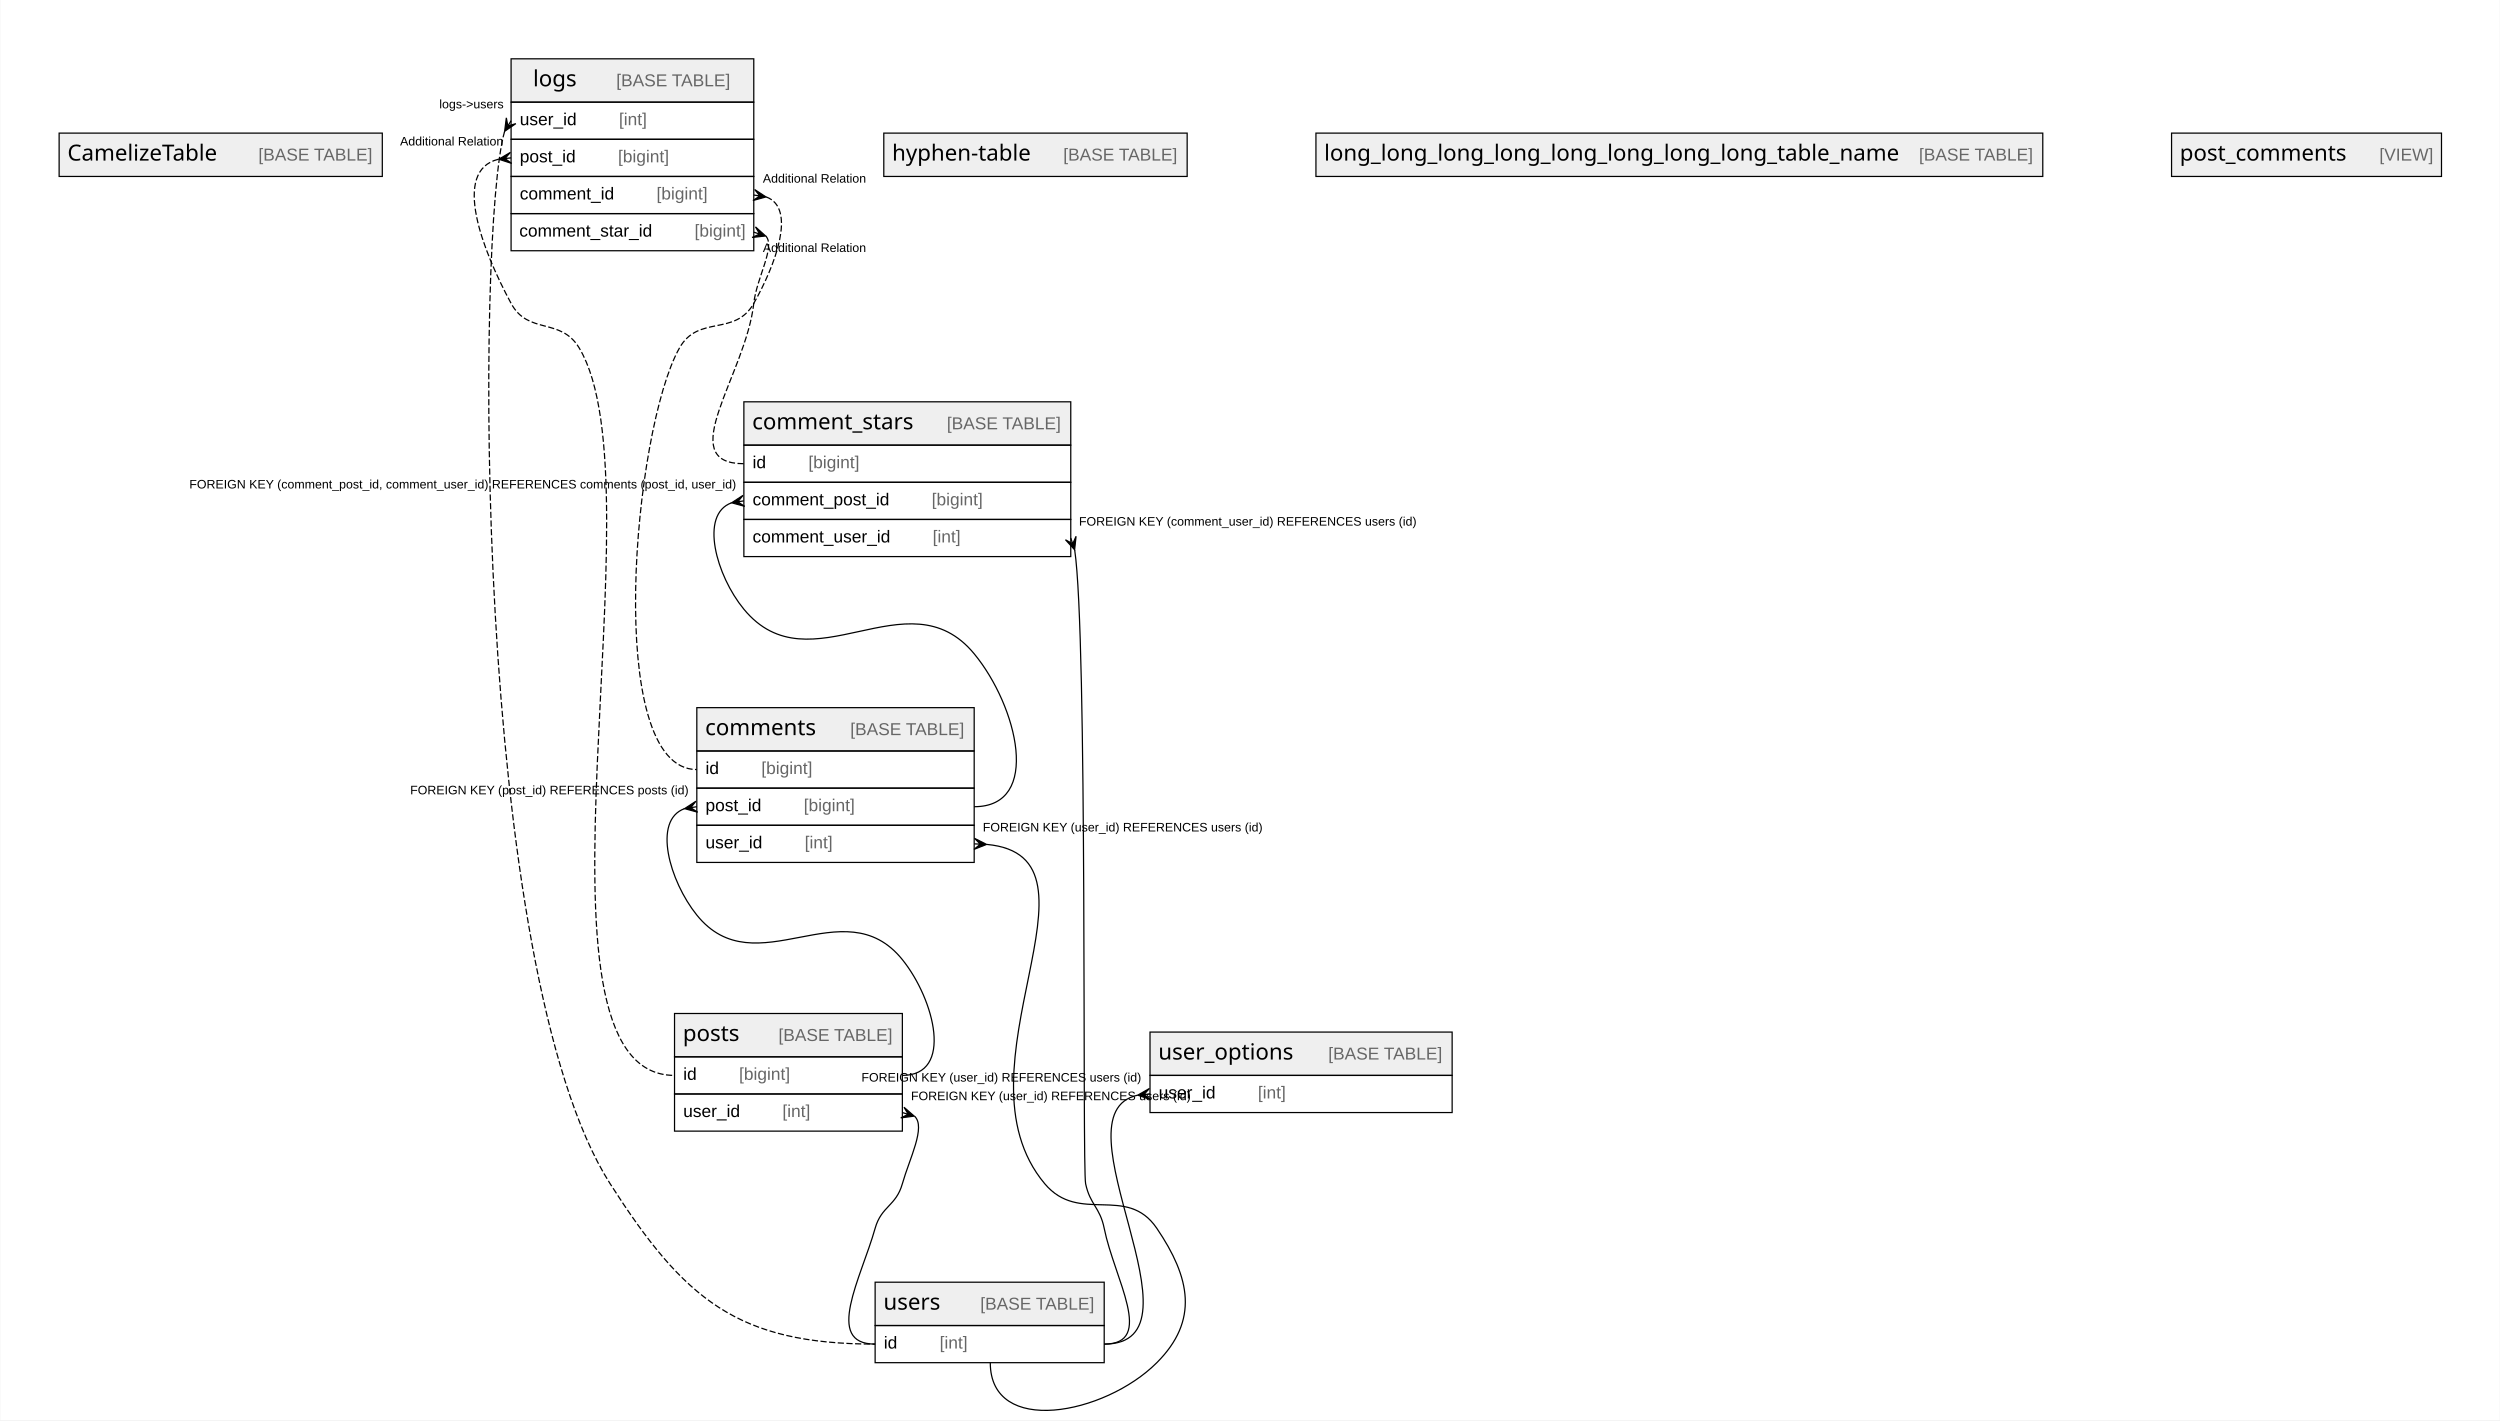
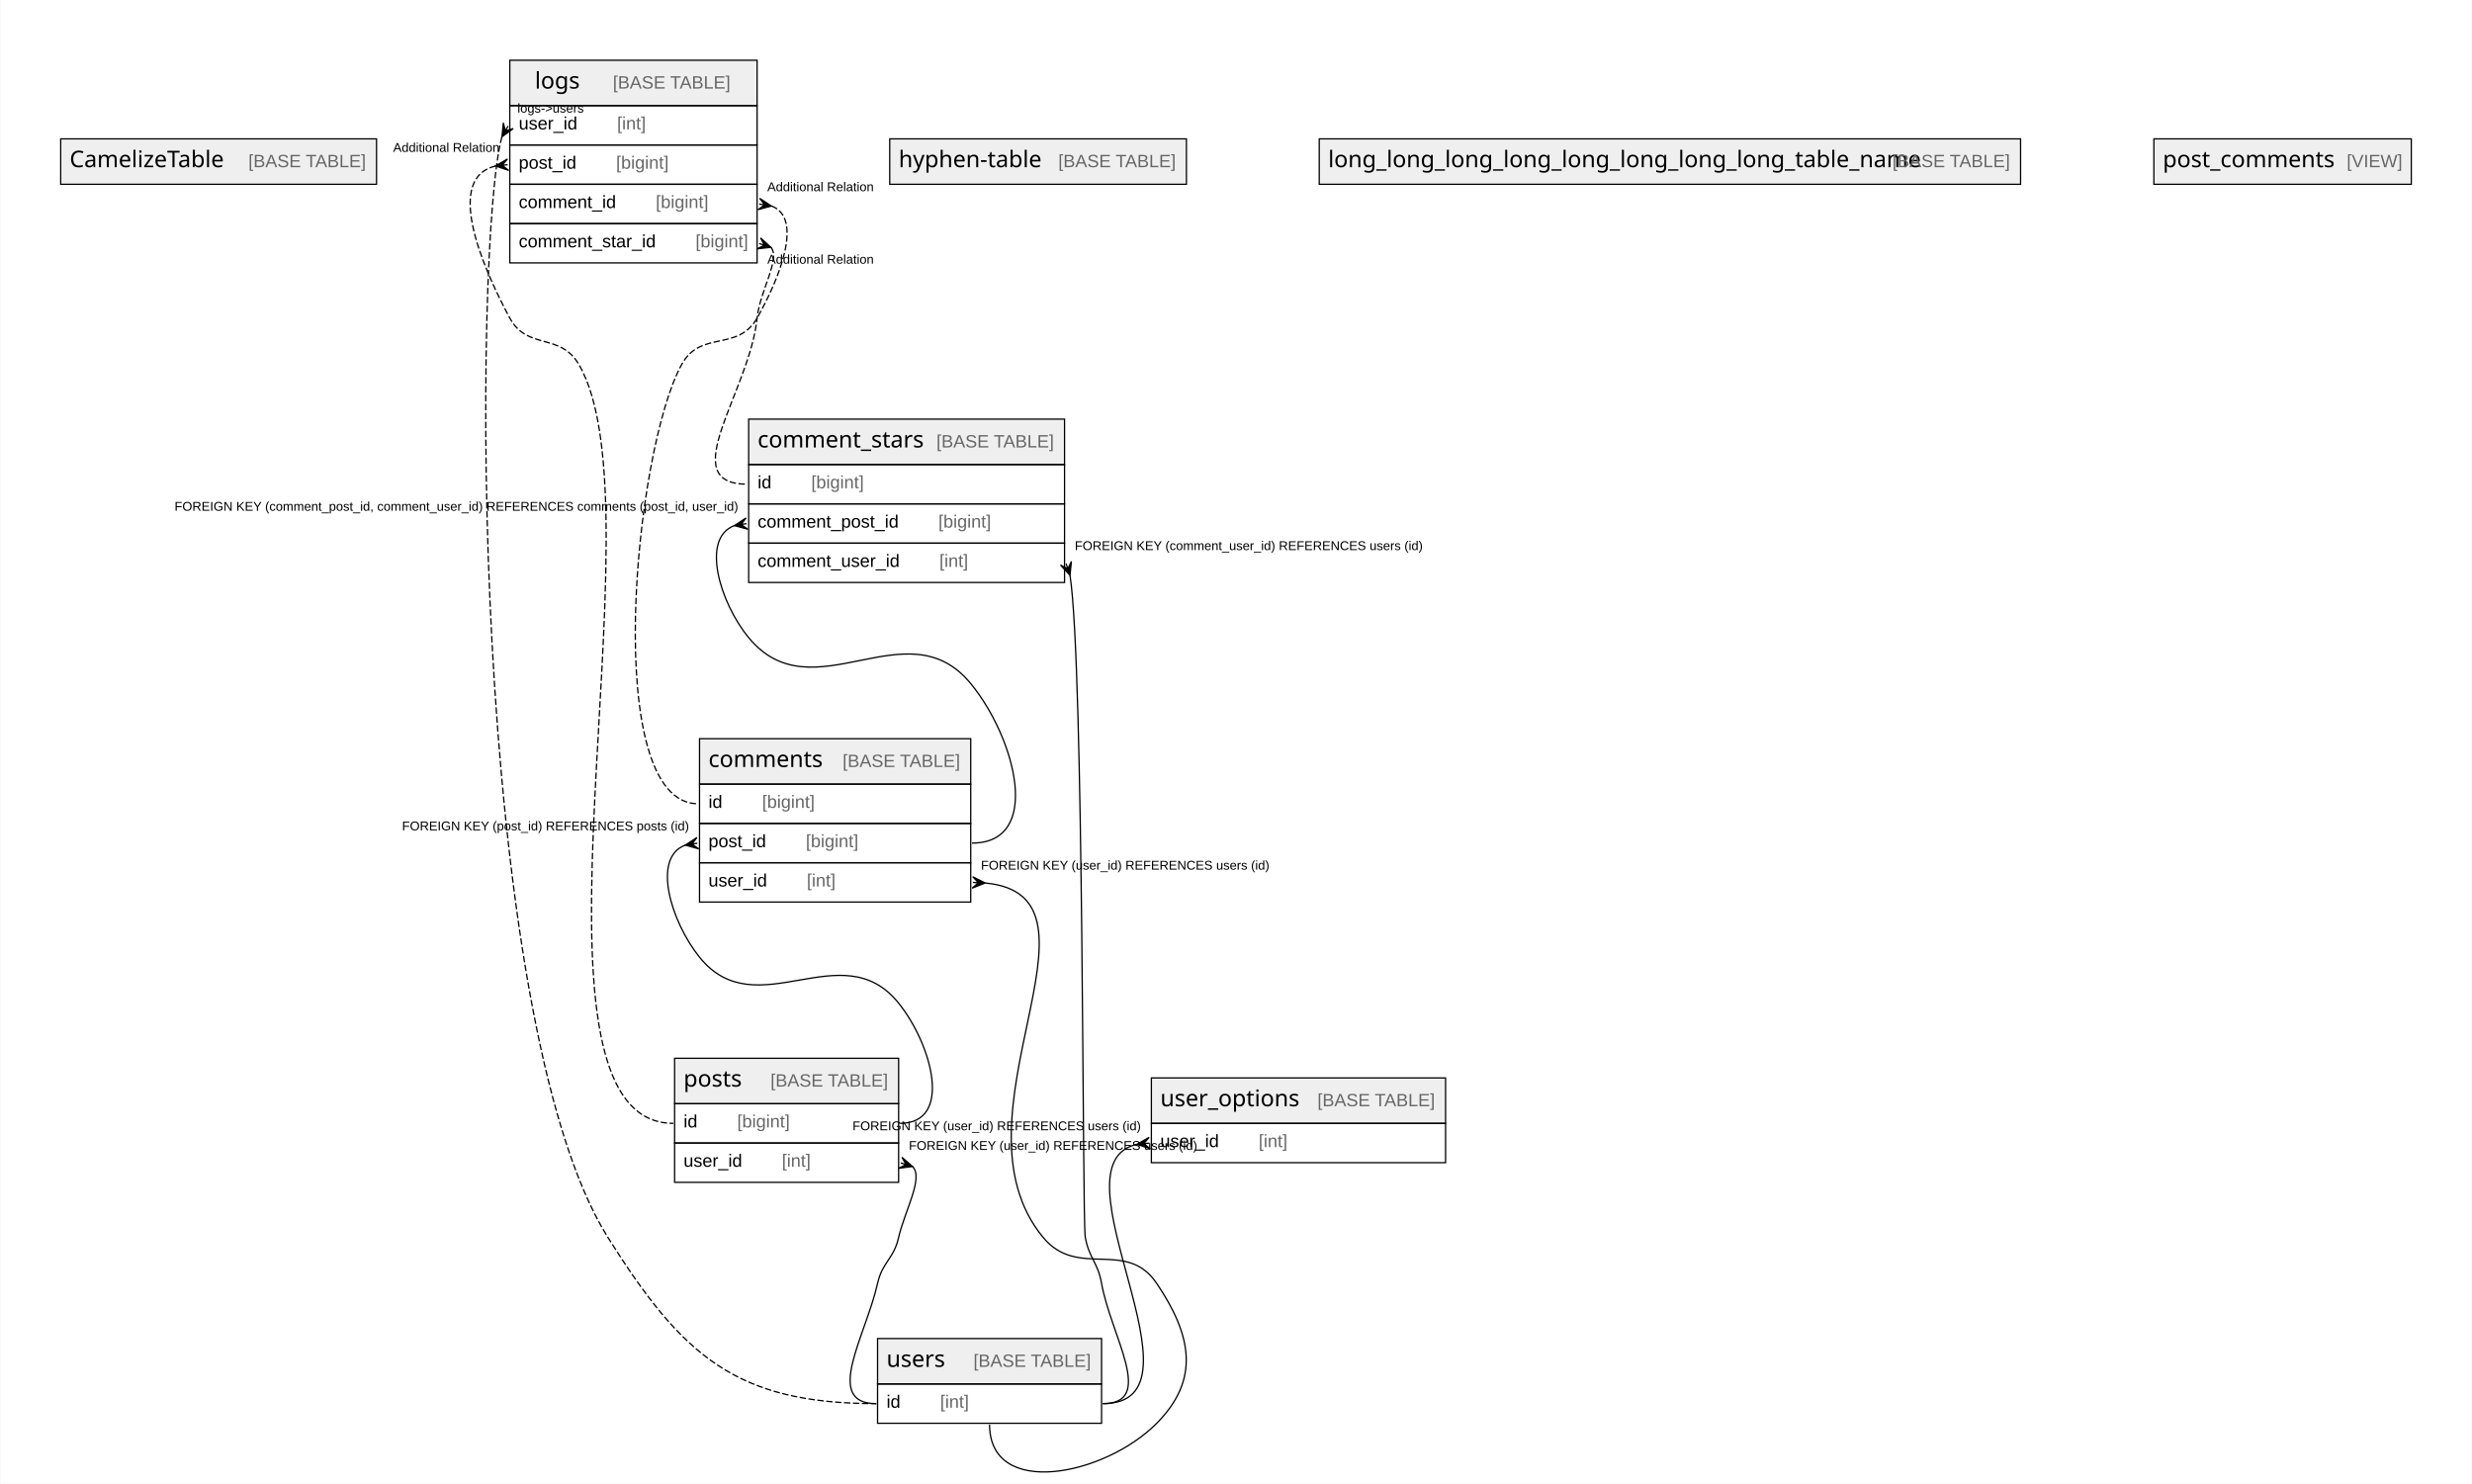
- <svg xmlns="http://www.w3.org/2000/svg" width="2019pt" height="1147pt" viewBox="0.00 0.00 2018.50 1147.00">
-   <g id="graph0" class="graph" transform="scale(1 1) rotate(0) translate(4 1143)">
-     <polygon fill="#ffffff" stroke="transparent" points="-4,4 -4,-1143 2014.5,-1143 2014.5,4 -4,4" />
+ <svg xmlns="http://www.w3.org/2000/svg" width="1936pt" height="1162pt" viewBox="0.00 0.00 1935.95 1162.40">
+   <g id="graph0" class="graph" transform="scale(1 1) rotate(0) translate(4 1158.4)">
+     <polygon fill="white" stroke="none" points="-4,4 -4,-1158.4 1931.95,-1158.4 1931.95,4 -4,4" />
    <g id="node1" class="node">
-       <polygon fill="#efefef" stroke="transparent" points="43.5,-1000.5 43.5,-1035.5 304.5,-1035.5 304.5,-1000.5 43.5,-1000.5" />
-       <polygon fill="none" stroke="#000000" points="43.5,-1000.5 43.5,-1035.5 304.5,-1035.5 304.5,-1000.5 43.5,-1000.5" />
-       <text text-anchor="start" x="50.215" y="-1013.3" font-family="Arial Bold" font-size="18.00" fill="#000000">CamelizeTable</text>
-       <text text-anchor="start" x="170.217" y="-1013.3" font-family="Arial" font-size="14.00" fill="#000000">    </text>
-       <text text-anchor="start" x="204.422" y="-1013.3" font-family="Arial" font-size="14.00" fill="#666666">[BASE TABLE]</text>
+       <polygon fill="#efefef" stroke="none" points="43.2,-1014 43.2,-1049.6 290.63,-1049.6 290.63,-1014 43.2,-1014" />
+       <polygon fill="none" stroke="black" points="43.2,-1014 43.2,-1049.6 290.63,-1049.6 290.63,-1014 43.2,-1014" />
+       <text text-anchor="start" x="50.2" y="-1027.4" font-family="Arial Bold" font-size="18.00">CamelizeTable</text>
+       <text text-anchor="start" x="159.14" y="-1027.4" font-family="Arial" font-size="14.00">    </text>
+       <text text-anchor="start" x="190.26" y="-1027.4" font-family="Arial" font-size="14.00" fill="#666666">[BASE TABLE]</text>
    </g>
    <g id="node2" class="node">
-       <polygon fill="#efefef" stroke="transparent" points="596.5,-783.5 596.5,-818.5 860.5,-818.5 860.5,-783.5 596.5,-783.5" />
-       <polygon fill="none" stroke="#000000" points="596.5,-783.5 596.5,-818.5 860.5,-818.5 860.5,-783.5 596.5,-783.5" />
-       <text text-anchor="start" x="603.21" y="-796.3" font-family="Arial Bold" font-size="18.00" fill="#000000">comment_stars</text>
-       <text text-anchor="start" x="726.222" y="-796.3" font-family="Arial" font-size="14.00" fill="#000000">    </text>
-       <text text-anchor="start" x="760.427" y="-796.3" font-family="Arial" font-size="14.00" fill="#666666">[BASE TABLE]</text>
-       <polygon fill="none" stroke="#000000" points="596.5,-753.5 596.5,-783.5 860.5,-783.5 860.5,-753.5 596.5,-753.5" />
-       <text text-anchor="start" x="603.5" y="-764.9" font-family="Arial" font-size="14.00" fill="#000000">id    </text>
-       <text text-anchor="start" x="648.594" y="-764.9" font-family="Arial" font-size="14.00" fill="#666666">[bigint]</text>
-       <polygon fill="none" stroke="#000000" points="596.5,-723.5 596.5,-753.5 860.5,-753.5 860.5,-723.5 596.5,-723.5" />
-       <text text-anchor="start" x="603.5" y="-734.9" font-family="Arial" font-size="14.00" fill="#000000">comment_post_id    </text>
-       <text text-anchor="start" x="748.175" y="-734.9" font-family="Arial" font-size="14.00" fill="#666666">[bigint]</text>
-       <polygon fill="none" stroke="#000000" points="596.5,-693.5 596.5,-723.5 860.5,-723.5 860.5,-693.5 596.5,-693.5" />
-       <text text-anchor="start" x="603.5" y="-704.9" font-family="Arial" font-size="14.00" fill="#000000">comment_user_id    </text>
-       <text text-anchor="start" x="748.945" y="-704.9" font-family="Arial" font-size="14.00" fill="#666666">[int]</text>
+       <polygon fill="#efefef" stroke="none" points="582.18,-794.4 582.18,-830 829.65,-830 829.65,-794.4 582.18,-794.4" />
+       <polygon fill="none" stroke="black" points="582.18,-794.4 582.18,-830 829.65,-830 829.65,-794.4 582.18,-794.4" />
+       <text text-anchor="start" x="589.18" y="-807.8" font-family="Arial Bold" font-size="18.00">comment_stars</text>
+       <text text-anchor="start" x="698.16" y="-807.8" font-family="Arial" font-size="14.00">    </text>
+       <text text-anchor="start" x="729.28" y="-807.8" font-family="Arial" font-size="14.00" fill="#666666">[BASE TABLE]</text>
+       <polygon fill="none" stroke="black" points="582.18,-763.6 582.18,-794.4 829.65,-794.4 829.65,-763.6 582.18,-763.6" />
+       <text text-anchor="start" x="589.18" y="-775.8" font-family="Arial" font-size="14.00">id    </text>
+       <text text-anchor="start" x="631.2" y="-775.8" font-family="Arial" font-size="14.00" fill="#666666">[bigint]</text>
+       <polygon fill="none" stroke="black" points="582.18,-732.8 582.18,-763.6 829.65,-763.6 829.65,-732.8 582.18,-732.8" />
+       <text text-anchor="start" x="589.18" y="-745" font-family="Arial" font-size="14.00">comment_post_id    </text>
+       <text text-anchor="start" x="730.8" y="-745" font-family="Arial" font-size="14.00" fill="#666666">[bigint]</text>
+       <polygon fill="none" stroke="black" points="582.18,-702 582.18,-732.8 829.65,-732.8 829.65,-702 582.18,-702" />
+       <text text-anchor="start" x="589.18" y="-714.2" font-family="Arial" font-size="14.00">comment_user_id    </text>
+       <text text-anchor="start" x="731.58" y="-714.2" font-family="Arial" font-size="14.00" fill="#666666">[int]</text>
    </g>
    <g id="node3" class="node">
-       <polygon fill="#efefef" stroke="transparent" points="558.5,-536.5 558.5,-571.5 782.5,-571.5 782.5,-536.5 558.5,-536.5" />
-       <polygon fill="none" stroke="#000000" points="558.5,-536.5 558.5,-571.5 782.5,-571.5 782.5,-536.5 558.5,-536.5" />
-       <text text-anchor="start" x="565.213" y="-549.3" font-family="Arial Bold" font-size="18.00" fill="#000000">comments</text>
-       <text text-anchor="start" x="648.219" y="-549.3" font-family="Arial" font-size="14.00" fill="#000000">    </text>
-       <text text-anchor="start" x="682.423" y="-549.3" font-family="Arial" font-size="14.00" fill="#666666">[BASE TABLE]</text>
-       <polygon fill="none" stroke="#000000" points="558.5,-506.5 558.5,-536.5 782.5,-536.5 782.5,-506.5 558.5,-506.5" />
-       <text text-anchor="start" x="565.5" y="-517.9" font-family="Arial" font-size="14.00" fill="#000000">id    </text>
-       <text text-anchor="start" x="610.594" y="-517.9" font-family="Arial" font-size="14.00" fill="#666666">[bigint]</text>
-       <polygon fill="none" stroke="#000000" points="558.5,-476.5 558.5,-506.5 782.5,-506.5 782.5,-476.5 558.5,-476.5" />
-       <text text-anchor="start" x="565.5" y="-487.9" font-family="Arial" font-size="14.00" fill="#000000">post_id    </text>
-       <text text-anchor="start" x="644.832" y="-487.9" font-family="Arial" font-size="14.00" fill="#666666">[bigint]</text>
-       <polygon fill="none" stroke="#000000" points="558.5,-446.5 558.5,-476.5 782.5,-476.5 782.5,-446.5 558.5,-446.5" />
-       <text text-anchor="start" x="565.5" y="-457.9" font-family="Arial" font-size="14.00" fill="#000000">user_id    </text>
-       <text text-anchor="start" x="645.602" y="-457.9" font-family="Arial" font-size="14.00" fill="#666666">[int]</text>
+       <polygon fill="#efefef" stroke="none" points="543.68,-544 543.68,-579.6 756.15,-579.6 756.15,-544 543.68,-544" />
+       <polygon fill="none" stroke="black" points="543.68,-544 543.68,-579.6 756.15,-579.6 756.15,-544 543.68,-544" />
+       <text text-anchor="start" x="550.68" y="-557.4" font-family="Arial Bold" font-size="18.00">comments</text>
+       <text text-anchor="start" x="624.66" y="-557.4" font-family="Arial" font-size="14.00">    </text>
+       <text text-anchor="start" x="655.78" y="-557.4" font-family="Arial" font-size="14.00" fill="#666666">[BASE TABLE]</text>
+       <polygon fill="none" stroke="black" points="543.68,-513.2 543.68,-544 756.15,-544 756.15,-513.2 543.68,-513.2" />
+       <text text-anchor="start" x="550.68" y="-525.4" font-family="Arial" font-size="14.00">id    </text>
+       <text text-anchor="start" x="592.69" y="-525.4" font-family="Arial" font-size="14.00" fill="#666666">[bigint]</text>
+       <polygon fill="none" stroke="black" points="543.68,-482.4 543.68,-513.2 756.15,-513.2 756.15,-482.4 543.68,-482.4" />
+       <text text-anchor="start" x="550.68" y="-494.6" font-family="Arial" font-size="14.00">post_id    </text>
+       <text text-anchor="start" x="626.94" y="-494.6" font-family="Arial" font-size="14.00" fill="#666666">[bigint]</text>
+       <polygon fill="none" stroke="black" points="543.68,-451.6 543.68,-482.4 756.15,-482.4 756.15,-451.6 543.68,-451.6" />
+       <text text-anchor="start" x="550.68" y="-463.8" font-family="Arial" font-size="14.00">user_id    </text>
+       <text text-anchor="start" x="627.71" y="-463.8" font-family="Arial" font-size="14.00" fill="#666666">[int]</text>
    </g>
    <g id="edge2" class="edge">
-       <path fill="none" stroke="#000000" d="M586.584,-736.934C560.474,-727.531 574.168,-678.068 596.5,-651 650.084,-586.05 728.916,-679.95 782.5,-615 817.431,-572.66 837.389,-491.5 782.5,-491.5" />
-       <polygon fill="#000000" stroke="#000000" points="586.622,-736.94 595.798,-742.945 591.561,-737.72 596.5,-738.5 596.5,-738.5 596.5,-738.5 591.561,-737.72 597.202,-734.055 586.622,-736.94 586.622,-736.94" />
-       <text text-anchor="start" x="148.643" y="-748.5" font-family="Arial" font-size="10.00" fill="#000000">FOREIGN KEY (comment_post_id, comment_user_id) REFERENCES comments (post_id, user_id)</text>
+       <path fill="none" stroke="black" d="M571.08,-746.6C544.56,-737 559.39,-686.48 582.18,-658.8 632.38,-597.85 706.05,-683.83 756.15,-622.8 791.4,-579.86 812.71,-497.8 757.15,-497.8" />
+       <polygon fill="black" stroke="black" points="570.98,-746.58 580.15,-752.59 576.24,-747.42 580.52,-748.1 580.52,-748.1 580.52,-748.1 576.24,-747.42 581.56,-743.7 570.98,-746.58" />
+       <text text-anchor="start" x="132.37" y="-758.2" font-family="Arial" font-size="10.00">FOREIGN KEY (comment_post_id, comment_user_id) REFERENCES comments (post_id, user_id)</text>
    </g>
    <g id="node10" class="node">
-       <polygon fill="#efefef" stroke="transparent" points="702.5,-72.5 702.5,-107.5 887.5,-107.5 887.5,-72.5 702.5,-72.5" />
-       <polygon fill="none" stroke="#000000" points="702.5,-72.5 702.5,-107.5 887.5,-107.5 887.5,-72.5 702.5,-72.5" />
-       <text text-anchor="start" x="709.214" y="-85.3" font-family="Arial Bold" font-size="18.00" fill="#000000">users</text>
-       <text text-anchor="start" x="753.218" y="-85.3" font-family="Arial" font-size="14.00" fill="#000000">    </text>
-       <text text-anchor="start" x="787.423" y="-85.3" font-family="Arial" font-size="14.00" fill="#666666">[BASE TABLE]</text>
-       <polygon fill="none" stroke="#000000" points="702.5,-42.5 702.5,-72.5 887.5,-72.5 887.5,-42.5 702.5,-42.5" />
-       <text text-anchor="start" x="709.5" y="-53.9" font-family="Arial" font-size="14.00" fill="#000000">id    </text>
-       <text text-anchor="start" x="754.594" y="-53.9" font-family="Arial" font-size="14.00" fill="#666666">[int]</text>
+       <polygon fill="#efefef" stroke="none" points="683.17,-74 683.17,-109.6 858.66,-109.6 858.66,-74 683.17,-74" />
+       <polygon fill="none" stroke="black" points="683.17,-74 683.17,-109.6 858.66,-109.6 858.66,-74 683.17,-74" />
+       <text text-anchor="start" x="690.17" y="-87.4" font-family="Arial Bold" font-size="18.00">users</text>
+       <text text-anchor="start" x="727.17" y="-87.4" font-family="Arial" font-size="14.00">    </text>
+       <text text-anchor="start" x="758.28" y="-87.4" font-family="Arial" font-size="14.00" fill="#666666">[BASE TABLE]</text>
+       <polygon fill="none" stroke="black" points="683.17,-43.2 683.17,-74 858.66,-74 858.66,-43.2 683.17,-43.2" />
+       <text text-anchor="start" x="690.17" y="-55.4" font-family="Arial" font-size="14.00">id    </text>
+       <text text-anchor="start" x="732.19" y="-55.4" font-family="Arial" font-size="14.00" fill="#666666">[int]</text>
    </g>
    <g id="edge1" class="edge">
-       <path fill="none" stroke="#000000" d="M863.678,-698.811C874.146,-628.586 869.741,-200.012 872.5,-187 876.095,-170.043 884.101,-167.997 887.5,-151 895.65,-110.251 929.056,-57.5 887.5,-57.5" />
-       <polygon fill="#000000" stroke="#000000" points="863.617,-698.998 856.224,-707.097 862.058,-703.749 860.5,-708.5 860.5,-708.5 860.5,-708.5 862.058,-703.749 864.776,-709.903 863.617,-698.998 863.617,-698.998" />
-       <text text-anchor="start" x="867.109" y="-718.5" font-family="Arial" font-size="10.00" fill="#000000">FOREIGN KEY (comment_user_id) REFERENCES users (id)</text>
+       <path fill="none" stroke="black" d="M833.93,-707.58C845.02,-636.41 843.44,-202.06 845.91,-188.8 849.03,-172.12 855.69,-169.51 858.66,-152.8 865.96,-111.57 901.53,-58.6 859.66,-58.6" />
+       <polygon fill="black" stroke="black" points="833.93,-707.6 826.49,-715.65 832.23,-712.66 830.86,-716.77 830.86,-716.77 830.86,-716.77 832.23,-712.66 835.02,-718.51 833.93,-707.6" />
+       <text text-anchor="start" x="837.65" y="-727.4" font-family="Arial" font-size="10.00">FOREIGN KEY (comment_user_id) REFERENCES users (id)</text>
    </g>
    <g id="node8" class="node">
-       <polygon fill="#efefef" stroke="transparent" points="540.5,-289.5 540.5,-324.5 724.5,-324.5 724.5,-289.5 540.5,-289.5" />
-       <polygon fill="none" stroke="#000000" points="540.5,-289.5 540.5,-324.5 724.5,-324.5 724.5,-289.5 540.5,-289.5" />
-       <text text-anchor="start" x="547.209" y="-302.3" font-family="Arial Bold" font-size="18.00" fill="#000000">posts</text>
-       <text text-anchor="start" x="590.223" y="-302.3" font-family="Arial" font-size="14.00" fill="#000000">    </text>
-       <text text-anchor="start" x="624.428" y="-302.3" font-family="Arial" font-size="14.00" fill="#666666">[BASE TABLE]</text>
-       <polygon fill="none" stroke="#000000" points="540.5,-259.5 540.5,-289.5 724.5,-289.5 724.5,-259.5 540.5,-259.5" />
-       <text text-anchor="start" x="547.5" y="-270.9" font-family="Arial" font-size="14.00" fill="#000000">id    </text>
-       <text text-anchor="start" x="592.594" y="-270.9" font-family="Arial" font-size="14.00" fill="#666666">[bigint]</text>
-       <polygon fill="none" stroke="#000000" points="540.5,-229.5 540.5,-259.5 724.5,-259.5 724.5,-229.5 540.5,-229.5" />
-       <text text-anchor="start" x="547.5" y="-240.9" font-family="Arial" font-size="14.00" fill="#000000">user_id    </text>
-       <text text-anchor="start" x="627.602" y="-240.9" font-family="Arial" font-size="14.00" fill="#666666">[int]</text>
+       <polygon fill="#efefef" stroke="none" points="524.16,-293.6 524.16,-329.2 699.66,-329.2 699.66,-293.6 524.16,-293.6" />
+       <polygon fill="none" stroke="black" points="524.16,-293.6 524.16,-329.2 699.66,-329.2 699.66,-293.6 524.16,-293.6" />
+       <text text-anchor="start" x="531.16" y="-307" font-family="Arial Bold" font-size="18.00">posts</text>
+       <text text-anchor="start" x="568.18" y="-307" font-family="Arial" font-size="14.00">    </text>
+       <text text-anchor="start" x="599.29" y="-307" font-family="Arial" font-size="14.00" fill="#666666">[BASE TABLE]</text>
+       <polygon fill="none" stroke="black" points="524.16,-262.8 524.16,-293.6 699.66,-293.6 699.66,-262.8 524.16,-262.8" />
+       <text text-anchor="start" x="531.16" y="-275" font-family="Arial" font-size="14.00">id    </text>
+       <text text-anchor="start" x="573.18" y="-275" font-family="Arial" font-size="14.00" fill="#666666">[bigint]</text>
+       <polygon fill="none" stroke="black" points="524.16,-232 524.16,-262.8 699.66,-262.8 699.66,-232 524.16,-232" />
+       <text text-anchor="start" x="531.16" y="-244.2" font-family="Arial" font-size="14.00">user_id    </text>
+       <text text-anchor="start" x="608.2" y="-244.2" font-family="Arial" font-size="14.00" fill="#666666">[int]</text>
    </g>
    <g id="edge3" class="edge">
-       <path fill="none" stroke="#000000" d="M548.593,-489.941C522.534,-480.58 536.473,-431.316 558.5,-404 605.888,-345.233 677.112,-426.767 724.5,-368 750.585,-335.651 766.056,-274.5 724.5,-274.5" />
-       <polygon fill="#000000" stroke="#000000" points="548.621,-489.945 557.801,-495.945 553.561,-490.723 558.5,-491.5 558.5,-491.5 558.5,-491.5 553.561,-490.723 559.199,-487.055 548.621,-489.945 548.621,-489.945" />
-       <text text-anchor="start" x="326.995" y="-501.5" font-family="Arial" font-size="10.00" fill="#000000">FOREIGN KEY (post_id) REFERENCES posts (id)</text>
+       <path fill="none" stroke="black" d="M532.58,-496.21C506.12,-486.65 521.2,-436.33 543.68,-408.4 588.28,-352.97 655.08,-427.85 699.66,-372.4 725.9,-339.77 742.53,-278.2 700.66,-278.2" />
+       <polygon fill="black" stroke="black" points="532.47,-496.19 541.65,-502.19 537.74,-497.02 542.02,-497.7 542.02,-497.7 542.02,-497.7 537.74,-497.02 543.05,-493.3 532.47,-496.19" />
+       <text text-anchor="start" x="310.62" y="-507.8" font-family="Arial" font-size="10.00">FOREIGN KEY (post_id) REFERENCES posts (id)</text>
    </g>
    <g id="edge4" class="edge">
-       <path fill="none" stroke="#000000" d="M792.763,-461.046C898.642,-451.079 761.722,-279.628 839.5,-187 867.336,-153.849 905.697,-186.822 930,-151 957.073,-111.094 964.098,-76.598 930,-42.5 887.731,-.231 795.5,17.278 795.5,-42.5" />
-       <polygon fill="#000000" stroke="#000000" points="792.49,-461.058 782.301,-457.004 787.495,-461.279 782.5,-461.5 782.5,-461.5 782.5,-461.5 787.495,-461.279 782.699,-465.996 792.49,-461.058 792.49,-461.058" />
-       <text text-anchor="start" x="789.445" y="-471.5" font-family="Arial" font-size="10.00" fill="#000000">FOREIGN KEY (user_id) REFERENCES users (id)</text>
+       <path fill="none" stroke="black" d="M767.54,-466.54C874.62,-456.46 734.81,-283.05 812.91,-188.8 840.13,-155.96 878.02,-188.16 901.86,-152.8 929.08,-112.41 936.17,-77.78 901.86,-43.2 860.86,-1.89 770.91,16 770.91,-42.2" />
+       <polygon fill="black" stroke="black" points="767.48,-466.54 757.29,-462.49 762.15,-466.78 757.82,-466.97 757.82,-466.97 757.82,-466.97 762.15,-466.78 757.69,-471.48 767.48,-466.54" />
+       <text text-anchor="start" x="764.15" y="-477" font-family="Arial" font-size="10.00">FOREIGN KEY (user_id) REFERENCES users (id)</text>
    </g>
    <g id="node4" class="node">
-       <polygon fill="#efefef" stroke="transparent" points="709.5,-1000.5 709.5,-1035.5 954.5,-1035.5 954.5,-1000.5 709.5,-1000.5" />
-       <polygon fill="none" stroke="#000000" points="709.5,-1000.5 709.5,-1035.5 954.5,-1035.5 954.5,-1000.5 709.5,-1000.5" />
-       <text text-anchor="start" x="716.197" y="-1013.3" font-family="Arial Bold" font-size="18.00" fill="#000000">hyphen-table</text>
-       <text text-anchor="start" x="820.235" y="-1013.3" font-family="Arial" font-size="14.00" fill="#000000">    </text>
-       <text text-anchor="start" x="854.44" y="-1013.3" font-family="Arial" font-size="14.00" fill="#666666">[BASE TABLE]</text>
+       <polygon fill="#efefef" stroke="none" points="692.69,-1014 692.69,-1049.6 925.14,-1049.6 925.14,-1014 692.69,-1014" />
+       <polygon fill="none" stroke="black" points="692.69,-1014 692.69,-1049.6 925.14,-1049.6 925.14,-1014 692.69,-1014" />
+       <text text-anchor="start" x="699.69" y="-1027.4" font-family="Arial Bold" font-size="18.00">hyphen-table</text>
+       <text text-anchor="start" x="793.65" y="-1027.4" font-family="Arial" font-size="14.00">    </text>
+       <text text-anchor="start" x="824.77" y="-1027.4" font-family="Arial" font-size="14.00" fill="#666666">[BASE TABLE]</text>
    </g>
    <g id="node5" class="node">
-       <polygon fill="#efefef" stroke="transparent" points="408.5,-1060.5 408.5,-1095.5 604.5,-1095.5 604.5,-1060.5 408.5,-1060.5" />
-       <polygon fill="none" stroke="#000000" points="408.5,-1060.5 408.5,-1095.5 604.5,-1095.5 604.5,-1060.5 408.5,-1060.5" />
-       <text text-anchor="start" x="426.213" y="-1073.3" font-family="Arial Bold" font-size="18.00" fill="#000000">logs</text>
-       <text text-anchor="start" x="459.219" y="-1073.3" font-family="Arial" font-size="14.00" fill="#000000">    </text>
-       <text text-anchor="start" x="493.424" y="-1073.3" font-family="Arial" font-size="14.00" fill="#666666">[BASE TABLE]</text>
-       <polygon fill="none" stroke="#000000" points="408.5,-1030.5 408.5,-1060.5 604.5,-1060.5 604.5,-1030.5 408.5,-1030.5" />
-       <text text-anchor="start" x="415.5" y="-1041.9" font-family="Arial" font-size="14.00" fill="#000000">user_id    </text>
-       <text text-anchor="start" x="495.602" y="-1041.9" font-family="Arial" font-size="14.00" fill="#666666">[int]</text>
-       <polygon fill="none" stroke="#000000" points="408.5,-1000.5 408.5,-1030.5 604.5,-1030.5 604.5,-1000.5 408.5,-1000.5" />
-       <text text-anchor="start" x="415.5" y="-1011.9" font-family="Arial" font-size="14.00" fill="#000000">post_id    </text>
-       <text text-anchor="start" x="494.832" y="-1011.9" font-family="Arial" font-size="14.00" fill="#666666">[bigint]</text>
-       <polygon fill="none" stroke="#000000" points="408.5,-970.5 408.5,-1000.5 604.5,-1000.5 604.5,-970.5 408.5,-970.5" />
-       <text text-anchor="start" x="415.5" y="-981.9" font-family="Arial" font-size="14.00" fill="#000000">comment_id    </text>
-       <text text-anchor="start" x="525.936" y="-981.9" font-family="Arial" font-size="14.00" fill="#666666">[bigint]</text>
-       <polygon fill="none" stroke="#000000" points="408.5,-940.5 408.5,-970.5 604.5,-970.5 604.5,-940.5 408.5,-940.5" />
-       <text text-anchor="start" x="415.107" y="-951.9" font-family="Arial" font-size="14.00" fill="#000000">comment_star_id    </text>
-       <text text-anchor="start" x="556.66" y="-951.9" font-family="Arial" font-size="14.00" fill="#666666">[bigint]</text>
+       <polygon fill="#efefef" stroke="none" points="395.04,-1075.6 395.04,-1111.2 588.79,-1111.2 588.79,-1075.6 395.04,-1075.6" />
+       <polygon fill="none" stroke="black" points="395.04,-1075.6 395.04,-1111.2 588.79,-1111.2 588.79,-1075.6 395.04,-1075.6" />
+       <text text-anchor="start" x="414.67" y="-1089" font-family="Arial Bold" font-size="18.00">logs</text>
+       <text text-anchor="start" x="444.67" y="-1089" font-family="Arial" font-size="14.00">    </text>
+       <text text-anchor="start" x="475.79" y="-1089" font-family="Arial" font-size="14.00" fill="#666666">[BASE TABLE]</text>
+       <polygon fill="none" stroke="black" points="395.04,-1044.8 395.04,-1075.6 588.79,-1075.6 588.79,-1044.8 395.04,-1044.8" />
+       <text text-anchor="start" x="402.04" y="-1057" font-family="Arial" font-size="14.00">user_id    </text>
+       <text text-anchor="start" x="479.08" y="-1057" font-family="Arial" font-size="14.00" fill="#666666">[int]</text>
+       <polygon fill="none" stroke="black" points="395.04,-1014 395.04,-1044.8 588.79,-1044.8 588.79,-1014 395.04,-1014" />
+       <text text-anchor="start" x="402.04" y="-1026.2" font-family="Arial" font-size="14.00">post_id    </text>
+       <text text-anchor="start" x="478.3" y="-1026.2" font-family="Arial" font-size="14.00" fill="#666666">[bigint]</text>
+       <polygon fill="none" stroke="black" points="395.04,-983.2 395.04,-1014 588.79,-1014 588.79,-983.2 395.04,-983.2" />
+       <text text-anchor="start" x="402.04" y="-995.4" font-family="Arial" font-size="14.00">comment_id    </text>
+       <text text-anchor="start" x="509.41" y="-995.4" font-family="Arial" font-size="14.00" fill="#666666">[bigint]</text>
+       <polygon fill="none" stroke="black" points="395.04,-952.4 395.04,-983.2 588.79,-983.2 588.79,-952.4 395.04,-952.4" />
+       <text text-anchor="start" x="402.04" y="-964.6" font-family="Arial" font-size="14.00">comment_star_id    </text>
+       <text text-anchor="start" x="540.54" y="-964.6" font-family="Arial" font-size="14.00" fill="#666666">[bigint]</text>
    </g>
    <g id="edge10" class="edge">
-       <path fill="none" stroke="#000000" stroke-dasharray="5,2" d="M614.229,-952.37C622.22,-943.699 606.766,-918.64 604.5,-898 598.208,-840.679 538.835,-768.5 596.5,-768.5" />
-       <polygon fill="#000000" stroke="#000000" points="614.02,-952.438 603.122,-951.216 609.26,-953.969 604.5,-955.5 604.5,-955.5 604.5,-955.5 609.26,-953.969 605.878,-959.784 614.02,-952.438 614.02,-952.438" />
-       <text text-anchor="start" x="611.824" y="-939.5" font-family="Arial" font-size="10.00" fill="#000000">Additional Relation</text>
+       <path fill="none" stroke="black" stroke-dasharray="5,2" d="M599.59,-964.61C607.43,-955.78 590.88,-930.26 588.79,-909.2 583.04,-851.52 523.22,-779 581.18,-779" />
+       <polygon fill="black" stroke="black" points="599.62,-964.6 588.71,-963.42 594.54,-966.25 590.42,-967.59 590.42,-967.59 590.42,-967.59 594.54,-966.25 591.5,-971.98 599.62,-964.6" />
+       <text text-anchor="start" x="596.79" y="-951.8" font-family="Arial" font-size="10.00">Additional Relation</text>
    </g>
    <g id="edge9" class="edge">
-       <path fill="none" stroke="#000000" stroke-dasharray="5,2" d="M614.597,-983.917C639.387,-974.805 621.715,-928.404 604.5,-898 589.178,-870.938 559.822,-889.062 544.5,-862 507.188,-796.099 482.769,-521.5 558.5,-521.5" />
-       <polygon fill="#000000" stroke="#000000" points="614.379,-983.951 603.803,-981.054 609.44,-984.725 604.5,-985.5 604.5,-985.5 604.5,-985.5 609.44,-984.725 605.197,-989.946 614.379,-983.951 614.379,-983.951" />
-       <text text-anchor="start" x="611.824" y="-995.5" font-family="Arial" font-size="10.00" fill="#000000">Additional Relation</text>
+       <path fill="none" stroke="black" stroke-dasharray="5,2" d="M600.08,-996.98C625.25,-987.67 606.42,-940.24 588.79,-909.2 573.64,-882.53 544.91,-899.95 529.91,-873.2 492.44,-806.36 466.05,-528.6 542.68,-528.6" />
+       <polygon fill="black" stroke="black" points="600,-996.99 589.42,-994.1 594.73,-997.82 590.45,-998.5 590.45,-998.5 590.45,-998.5 594.73,-997.82 590.82,-1002.99 600,-996.99" />
+       <text text-anchor="start" x="596.79" y="-1008.6" font-family="Arial" font-size="10.00">Additional Relation</text>
    </g>
    <g id="edge8" class="edge">
-       <path fill="none" stroke="#000000" stroke-dasharray="5,2" d="M398.154,-1014.357C360.329,-1005.019 385.508,-940.529 408.5,-898 422.394,-872.3 448.419,-887.022 463.5,-862 531.471,-749.228 408.828,-274.5 540.5,-274.5" />
-       <polygon fill="#000000" stroke="#000000" points="398.56,-1014.402 408.006,-1019.973 403.53,-1014.951 408.5,-1015.5 408.5,-1015.5 408.5,-1015.5 403.53,-1014.951 408.994,-1011.027 398.56,-1014.402 398.56,-1014.402" />
-       <text text-anchor="start" x="318.825" y="-1025.5" font-family="Arial" font-size="10.00" fill="#000000">Additional Relation</text>
+       <path fill="none" stroke="black" stroke-dasharray="5,2" d="M383.97,-1028.35C344.69,-1019.24 371.45,-952.91 395.04,-909.2 408.72,-883.86 434.18,-897.94 448.91,-873.2 517.08,-758.71 389.92,-278.2 523.16,-278.2" />
+       <polygon fill="black" stroke="black" points="383.76,-1028.33 393.24,-1033.84 389.07,-1028.88 393.38,-1029.33 393.38,-1029.33 393.38,-1029.33 389.07,-1028.88 394.18,-1024.89 383.76,-1028.33" />
+       <text text-anchor="start" x="303.65" y="-1039.4" font-family="Arial" font-size="10.00">Additional Relation</text>
    </g>
    <g id="edge7" class="edge">
-       <path fill="none" stroke="#000000" stroke-dasharray="5,2" d="M403.288,-1036.936C380.174,-958.257 377.709,-360.106 488.5,-187 548.428,-93.365 591.33,-57.5 702.5,-57.5" />
-       <polygon fill="#000000" stroke="#000000" points="403.301,-1036.958 404.656,-1047.84 405.901,-1041.229 408.5,-1045.5 408.5,-1045.5 408.5,-1045.5 405.901,-1041.229 412.344,-1043.16 403.301,-1036.958 403.301,-1036.958" />
-       <text text-anchor="start" x="350.524" y="-1055.5" font-family="Arial" font-size="10.00" fill="#000000">logs-&gt;users</text>
+       <path fill="none" stroke="black" stroke-dasharray="5,2" d="M388.88,-1051.22C366.28,-970.03 363.16,-361.75 471.91,-188.8 530.42,-95.75 572.26,-58.6 682.17,-58.6" />
+       <polygon fill="black" stroke="black" points="388.89,-1051.24 389.98,-1062.15 391.55,-1055.87 393.71,-1059.62 393.71,-1059.62 393.71,-1059.62 391.55,-1055.87 397.78,-1057.67 388.89,-1051.24" />
+       <text text-anchor="start" x="401.04" y="-1070.2" font-family="Arial" font-size="10.00">logs-&gt;users</text>
    </g>
    <g id="node6" class="node">
-       <polygon fill="#efefef" stroke="transparent" points="1058.5,-1000.5 1058.5,-1035.5 1645.5,-1035.5 1645.5,-1000.5 1058.5,-1000.5" />
-       <polygon fill="none" stroke="#000000" points="1058.5,-1000.5 1058.5,-1035.5 1645.5,-1035.5 1645.5,-1000.5 1058.5,-1000.5" />
-       <text text-anchor="start" x="1065.124" y="-1013.3" font-family="Arial Bold" font-size="18.00" fill="#000000">long_long_long_long_long_long_long_long_table_name</text>
-       <text text-anchor="start" x="1511.308" y="-1013.3" font-family="Arial" font-size="14.00" fill="#000000">    </text>
-       <text text-anchor="start" x="1545.513" y="-1013.3" font-family="Arial" font-size="14.00" fill="#666666">[BASE TABLE]</text>
+       <polygon fill="#efefef" stroke="none" points="1029.19,-1014 1029.19,-1049.6 1578.64,-1049.6 1578.64,-1014 1029.19,-1014" />
+       <polygon fill="none" stroke="black" points="1029.19,-1014 1029.19,-1049.6 1578.64,-1049.6 1578.64,-1014 1029.19,-1014" />
+       <text text-anchor="start" x="1036.19" y="-1027.4" font-family="Arial Bold" font-size="18.00">long_long_long_long_long_long_long_long_table_name</text>
+       <text text-anchor="start" x="1447.15" y="-1027.4" font-family="Arial" font-size="14.00">    </text>
+       <text text-anchor="start" x="1478.27" y="-1027.4" font-family="Arial" font-size="14.00" fill="#666666">[BASE TABLE]</text>
    </g>
    <g id="node7" class="node">
-       <polygon fill="#efefef" stroke="transparent" points="1749.5,-1000.5 1749.5,-1035.5 1967.5,-1035.5 1967.5,-1000.5 1749.5,-1000.5" />
-       <polygon fill="none" stroke="#000000" points="1749.5,-1000.5 1749.5,-1035.5 1967.5,-1035.5 1967.5,-1000.5 1749.5,-1000.5" />
-       <text text-anchor="start" x="1756.105" y="-1013.3" font-family="Arial Bold" font-size="18.00" fill="#000000">post_comments</text>
-       <text text-anchor="start" x="1883.131" y="-1013.3" font-family="Arial" font-size="14.00" fill="#000000">    </text>
-       <text text-anchor="start" x="1917.336" y="-1013.3" font-family="Arial" font-size="14.00" fill="#666666">[VIEW]</text>
+       <polygon fill="#efefef" stroke="none" points="1683.08,-1014 1683.08,-1049.6 1884.75,-1049.6 1884.75,-1014 1683.08,-1014" />
+       <polygon fill="none" stroke="black" points="1683.08,-1014 1683.08,-1049.6 1884.75,-1049.6 1884.75,-1014 1683.08,-1014" />
+       <text text-anchor="start" x="1690.08" y="-1027.4" font-family="Arial Bold" font-size="18.00">post_comments</text>
+       <text text-anchor="start" x="1803.07" y="-1027.4" font-family="Arial" font-size="14.00">    </text>
+       <text text-anchor="start" x="1834.19" y="-1027.4" font-family="Arial" font-size="14.00" fill="#666666">[VIEW]</text>
    </g>
    <g id="edge5" class="edge">
-       <path fill="none" stroke="#000000" d="M734.32,-241.552C743.737,-232.945 730.178,-207.18 724.5,-187 719.421,-168.95 707.579,-169.05 702.5,-151 691.245,-110.998 660.944,-57.5 702.5,-57.5" />
-       <polygon fill="#000000" stroke="#000000" points="734.078,-241.625 723.206,-240.19 729.289,-243.062 724.5,-244.5 724.5,-244.5 724.5,-244.5 729.289,-243.062 725.794,-248.81 734.078,-241.625 734.078,-241.625" />
-       <text text-anchor="start" x="731.445" y="-254.5" font-family="Arial" font-size="10.00" fill="#000000">FOREIGN KEY (user_id) REFERENCES users (id)</text>
+       <path fill="none" stroke="black" d="M710.49,-244.42C719.57,-235.72 704.4,-209.64 699.66,-188.8 695.77,-171.64 687.02,-169.97 683.17,-152.8 674.03,-111.94 640.3,-58.6 682.17,-58.6" />
+       <polygon fill="black" stroke="black" points="710.55,-244.4 699.68,-243 705.45,-245.95 701.31,-247.21 701.31,-247.21 701.31,-247.21 705.45,-245.95 702.29,-251.61 710.55,-244.4" />
+       <text text-anchor="start" x="707.66" y="-257.4" font-family="Arial" font-size="10.00">FOREIGN KEY (user_id) REFERENCES users (id)</text>
    </g>
    <g id="node9" class="node">
-       <polygon fill="#efefef" stroke="transparent" points="924.5,-274.5 924.5,-309.5 1168.5,-309.5 1168.5,-274.5 924.5,-274.5" />
-       <polygon fill="none" stroke="#000000" points="924.5,-274.5 924.5,-309.5 1168.5,-309.5 1168.5,-274.5 924.5,-274.5" />
-       <text text-anchor="start" x="931.2" y="-287.3" font-family="Arial Bold" font-size="18.00" fill="#000000">user_options</text>
-       <text text-anchor="start" x="1034.232" y="-287.3" font-family="Arial" font-size="14.00" fill="#000000">    </text>
-       <text text-anchor="start" x="1068.437" y="-287.3" font-family="Arial" font-size="14.00" fill="#666666">[BASE TABLE]</text>
-       <polygon fill="none" stroke="#000000" points="924.5,-244.5 924.5,-274.5 1168.5,-274.5 1168.5,-244.5 924.5,-244.5" />
-       <text text-anchor="start" x="931.5" y="-255.9" font-family="Arial" font-size="14.00" fill="#000000">user_id    </text>
-       <text text-anchor="start" x="1011.602" y="-255.9" font-family="Arial" font-size="14.00" fill="#666666">[int]</text>
+       <polygon fill="#efefef" stroke="none" points="897.67,-278.2 897.67,-313.8 1128.16,-313.8 1128.16,-278.2 897.67,-278.2" />
+       <polygon fill="none" stroke="black" points="897.67,-278.2 897.67,-313.8 1128.16,-313.8 1128.16,-278.2 897.67,-278.2" />
+       <text text-anchor="start" x="904.67" y="-291.6" font-family="Arial Bold" font-size="18.00">user_options</text>
+       <text text-anchor="start" x="996.67" y="-291.6" font-family="Arial" font-size="14.00">    </text>
+       <text text-anchor="start" x="1027.78" y="-291.6" font-family="Arial" font-size="14.00" fill="#666666">[BASE TABLE]</text>
+       <polygon fill="none" stroke="black" points="897.67,-247.4 897.67,-278.2 1128.16,-278.2 1128.16,-247.4 897.67,-247.4" />
+       <text text-anchor="start" x="904.67" y="-259.6" font-family="Arial" font-size="14.00">user_id    </text>
+       <text text-anchor="start" x="981.71" y="-259.6" font-family="Arial" font-size="14.00" fill="#666666">[int]</text>
    </g>
    <g id="edge6" class="edge">
-       <path fill="none" stroke="#000000" d="M914.432,-258.508C844.769,-243.269 975.028,-57.5 887.5,-57.5" />
-       <polygon fill="#000000" stroke="#000000" points="914.548,-258.52 924.059,-263.978 919.524,-259.01 924.5,-259.5 924.5,-259.5 924.5,-259.5 919.524,-259.01 924.941,-255.022 914.548,-258.52 914.548,-258.52" />
-       <text text-anchor="start" x="691.445" y="-269.5" font-family="Arial" font-size="10.00" fill="#000000">FOREIGN KEY (user_id) REFERENCES users (id)</text>
+       <path fill="none" stroke="black" d="M886.5,-261.8C816.13,-246.39 948.11,-58.6 859.66,-58.6" />
+       <polygon fill="black" stroke="black" points="886.39,-261.79 895.9,-267.25 891.7,-262.31 896.01,-262.73 896.01,-262.73 896.01,-262.73 891.7,-262.31 896.78,-258.29 886.39,-261.79" />
+       <text text-anchor="start" x="663.52" y="-272.8" font-family="Arial" font-size="10.00">FOREIGN KEY (user_id) REFERENCES users (id)</text>
    </g>
  </g>
</svg>
